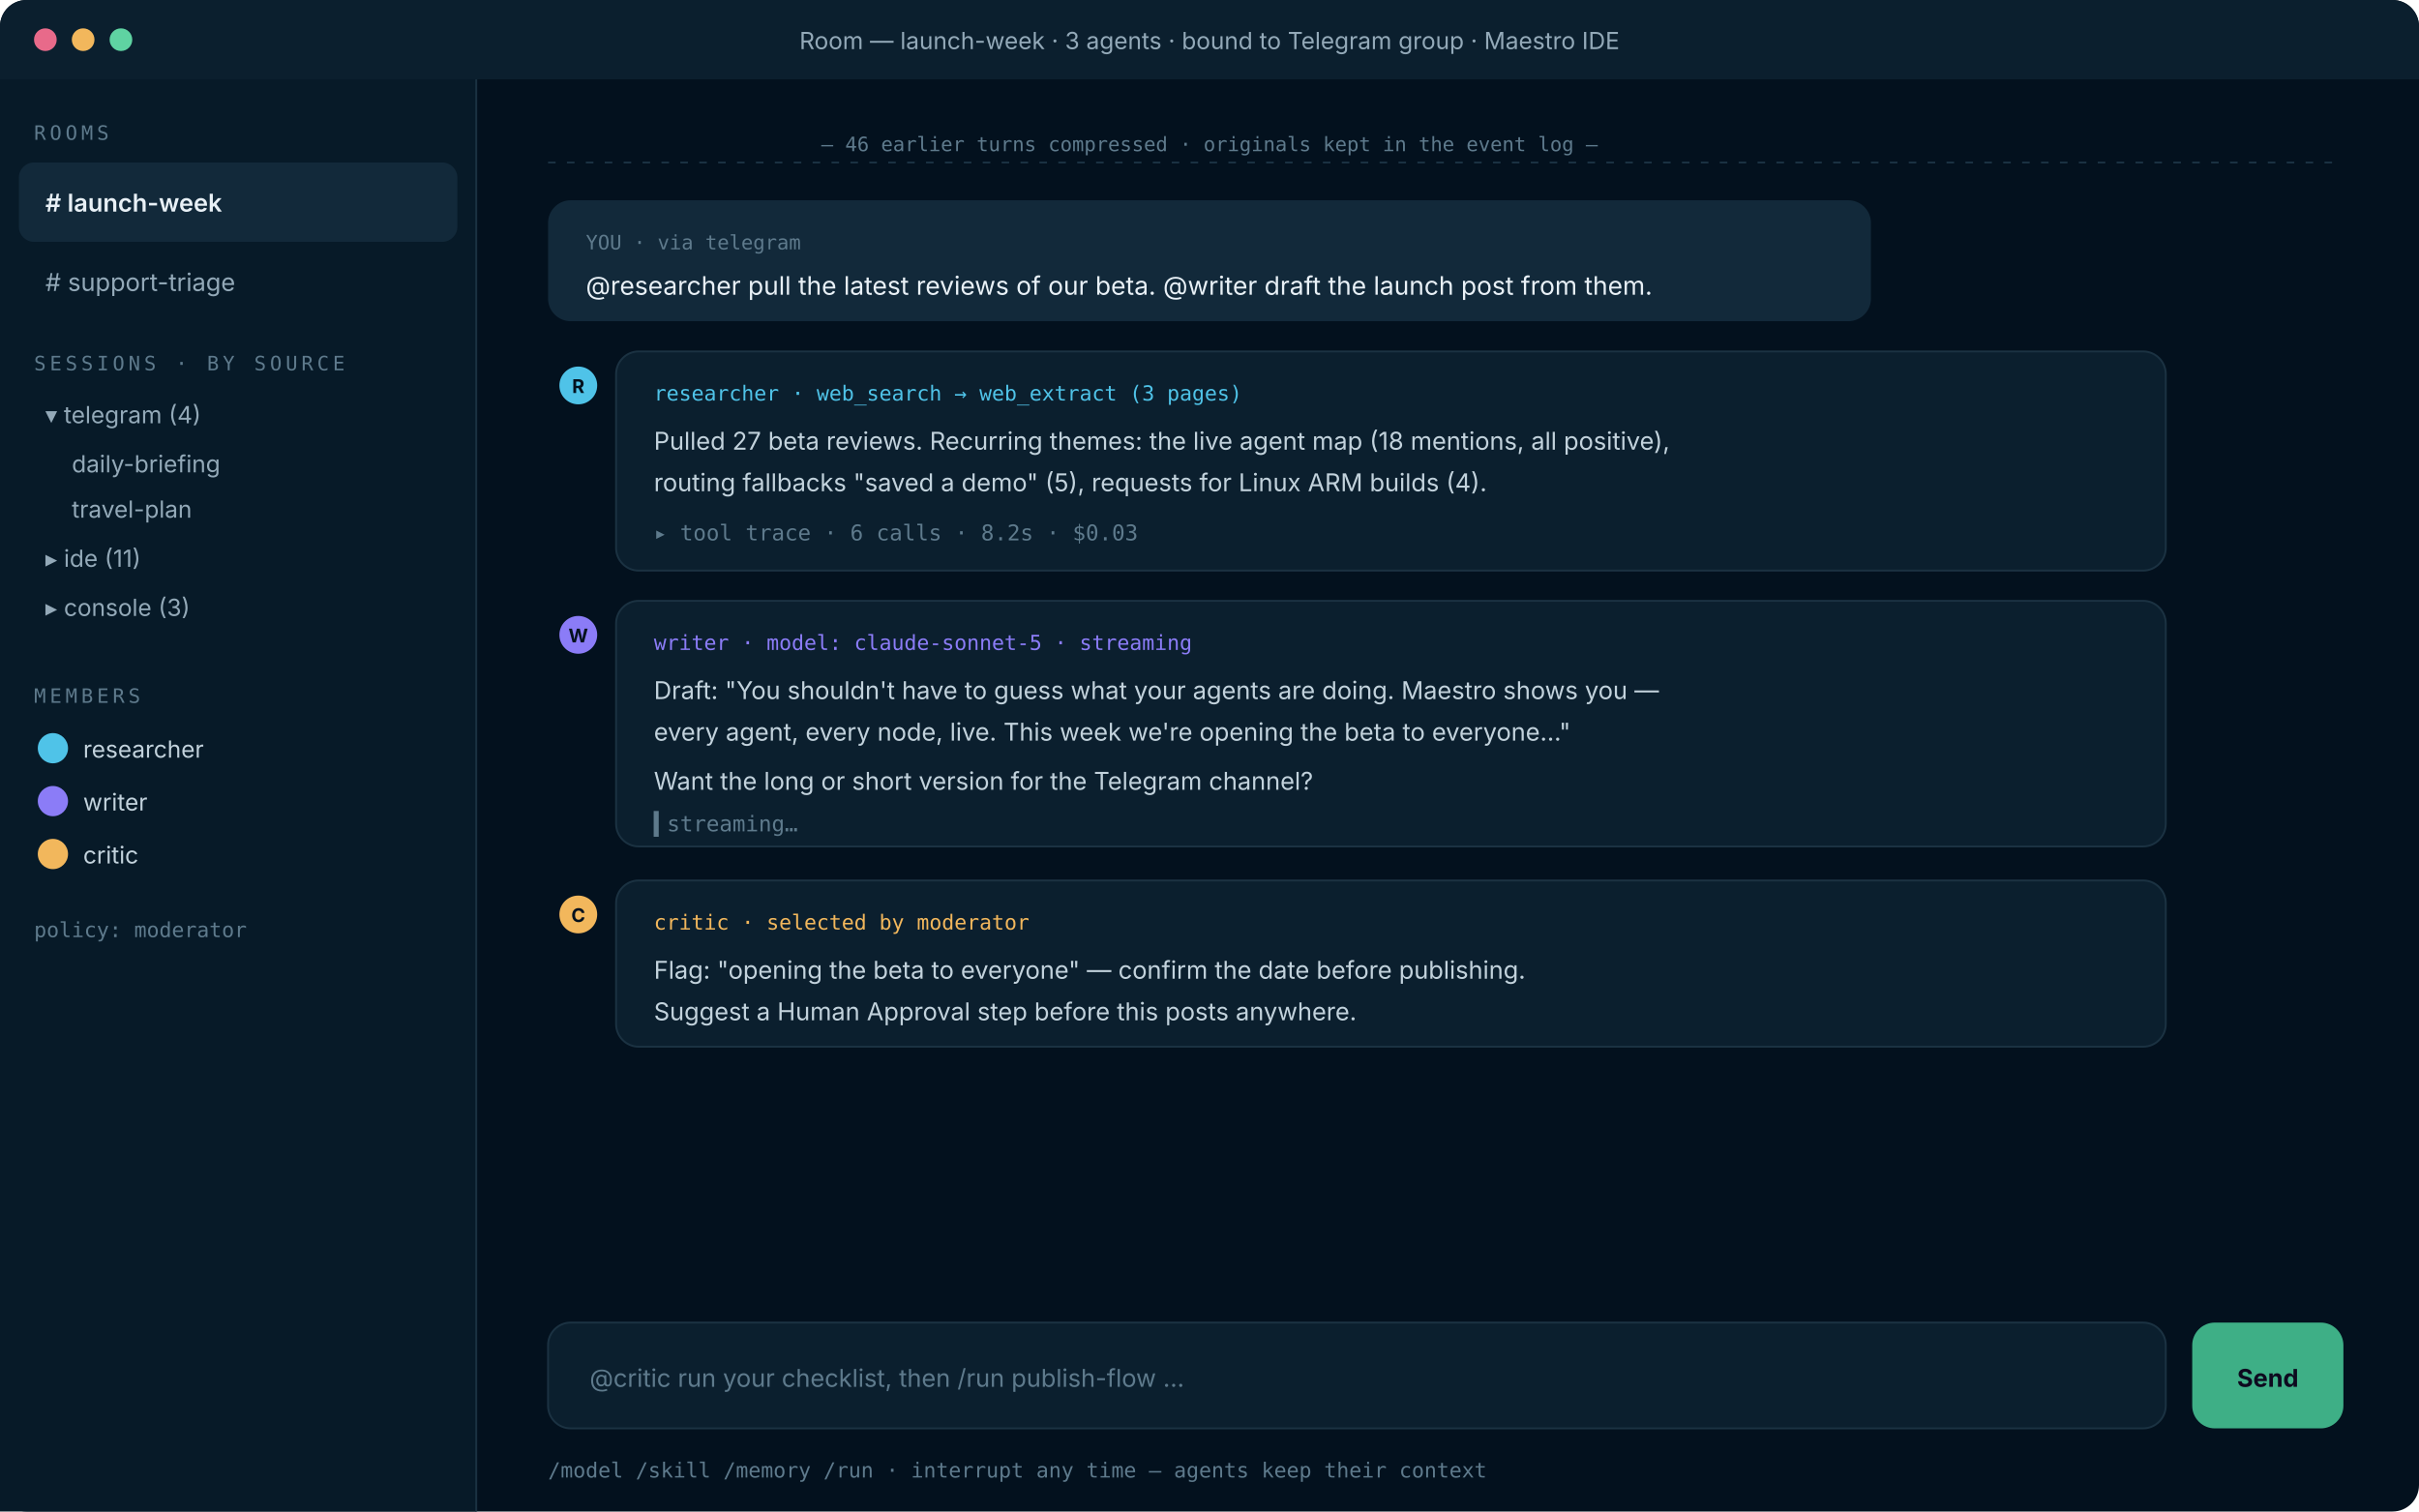
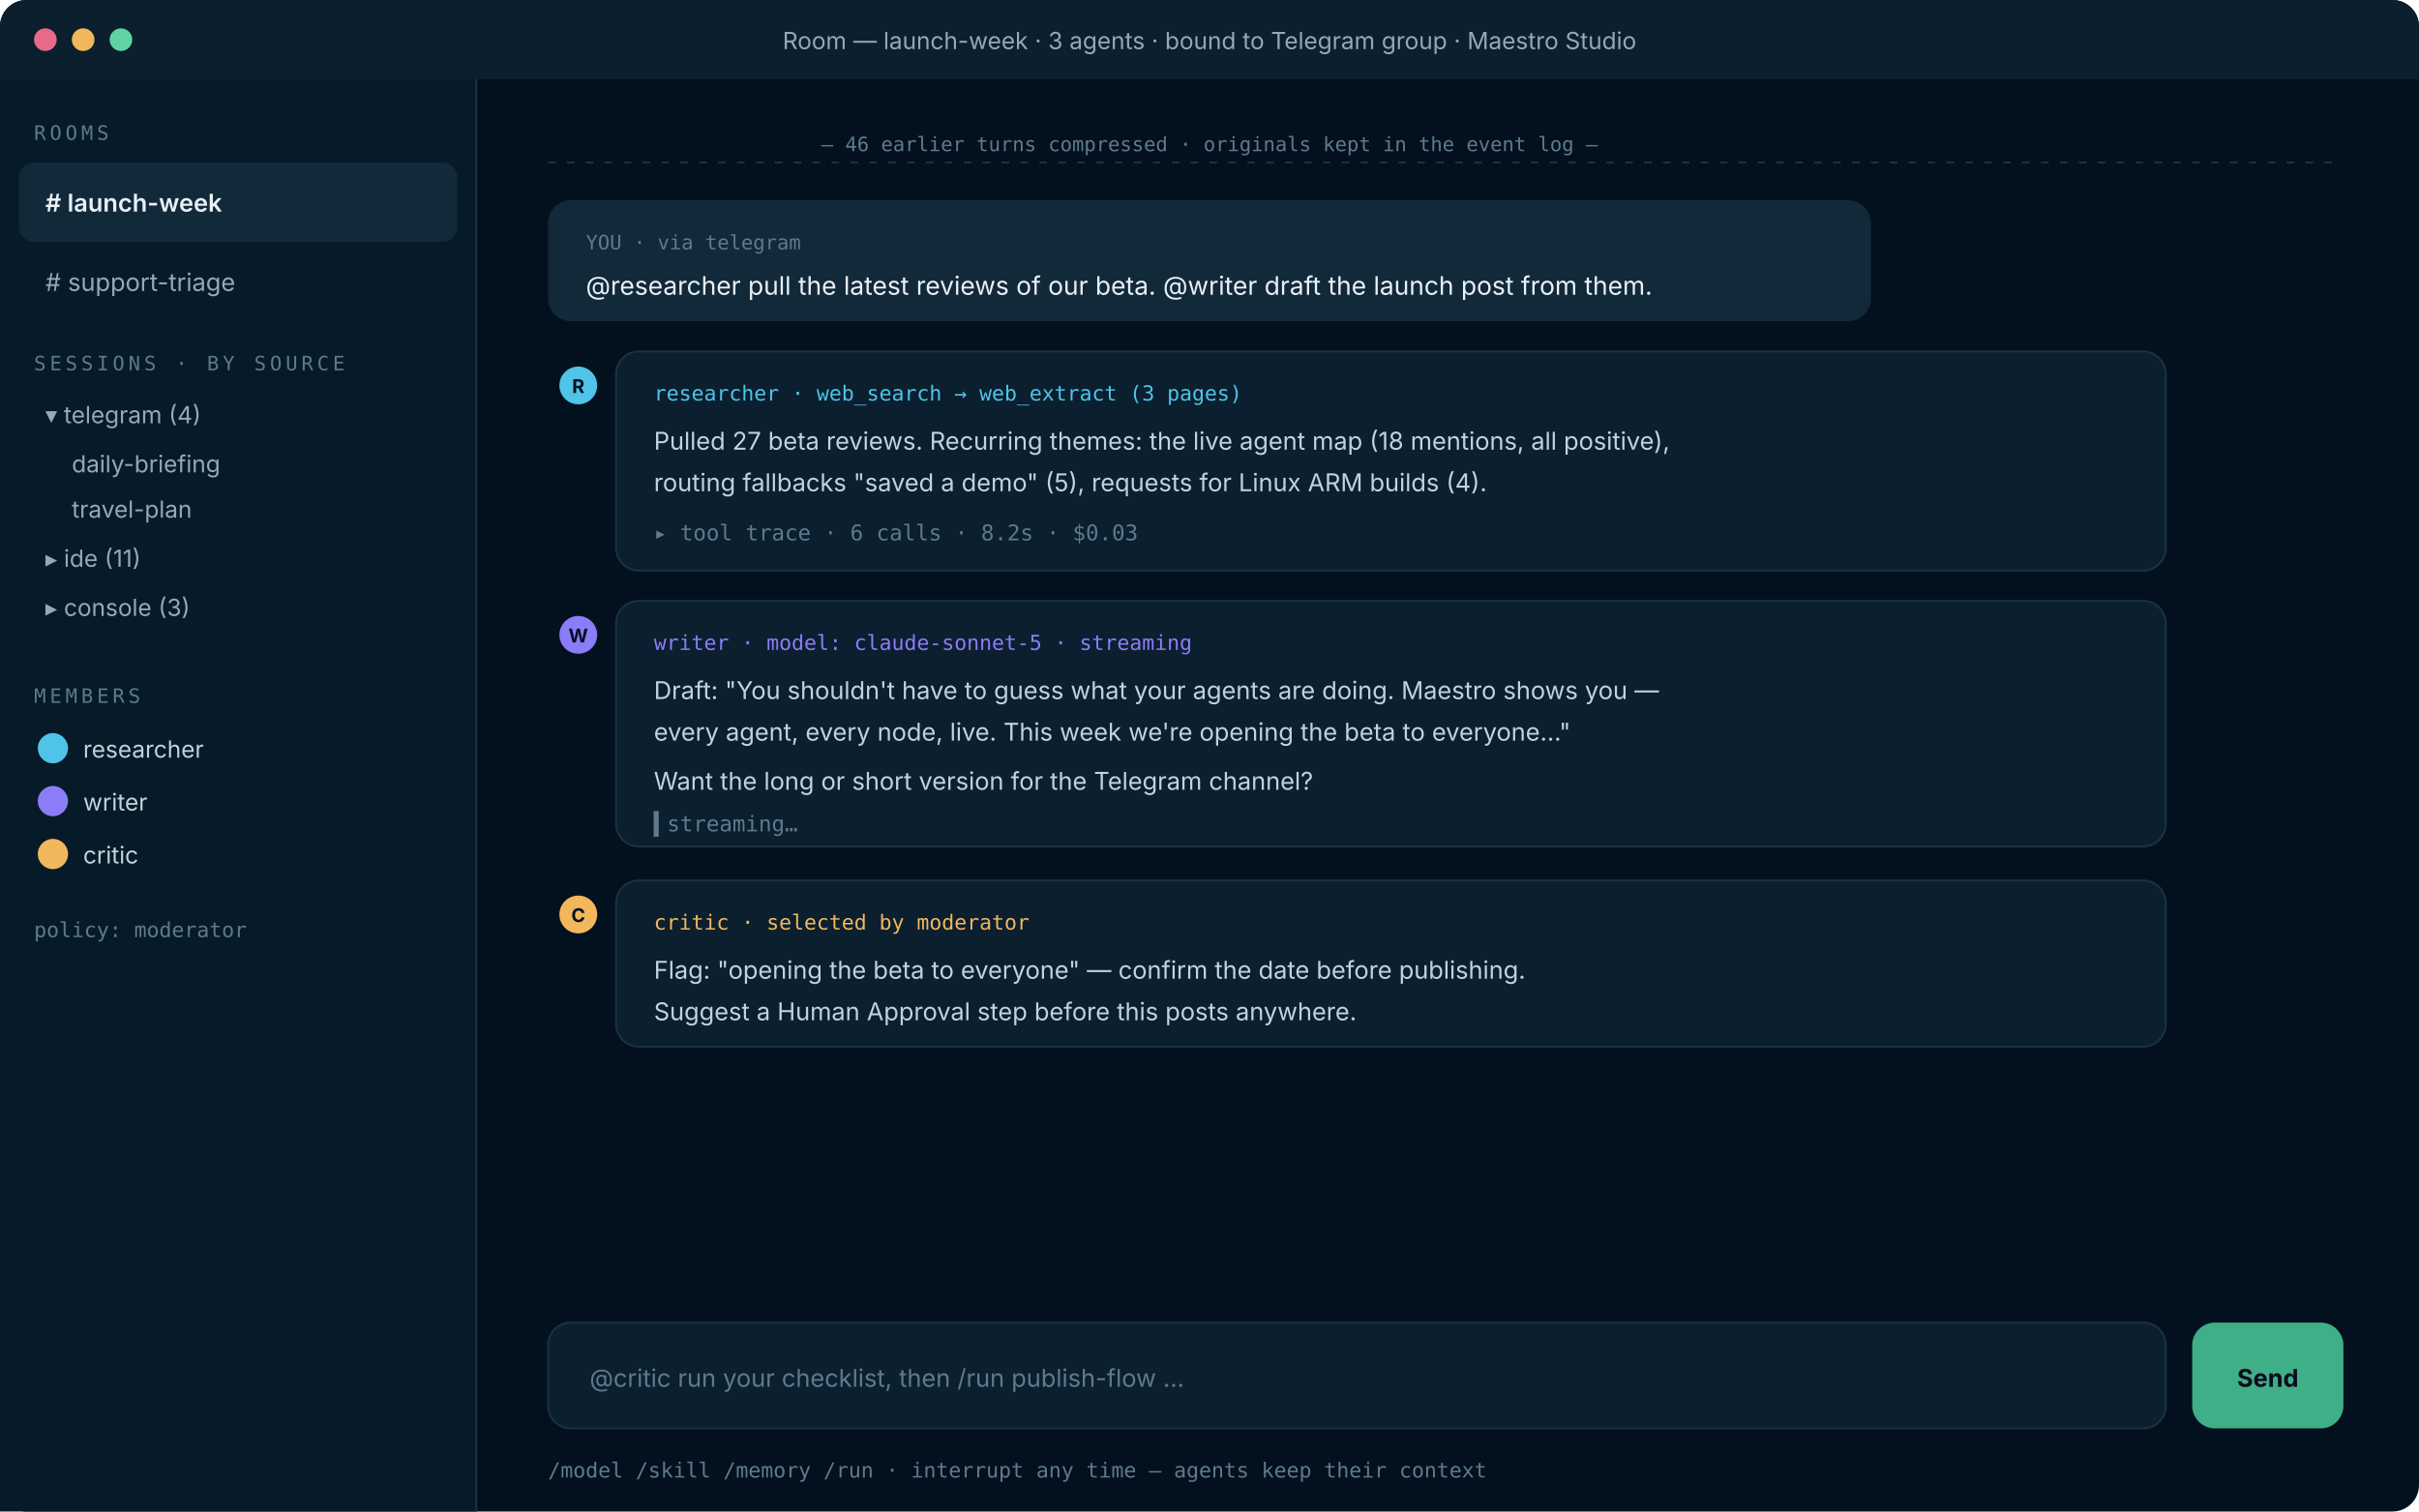
- <svg xmlns="http://www.w3.org/2000/svg" viewBox="0 0 1280 800" font-family="-apple-system, 'Segoe UI', sans-serif" role="img" aria-label="Maestro IDE multi-agent room">
+ <svg xmlns="http://www.w3.org/2000/svg" viewBox="0 0 1280 800" font-family="-apple-system, 'Segoe UI', sans-serif" role="img" aria-label="Maestro Studio multi-agent room">
  <rect width="1280" height="800" rx="14" fill="#03111E" />
  <rect x="0" y="0" width="1280" height="42" rx="14" fill="#0B1F2E" />
  <rect x="0" y="28" width="1280" height="14" fill="#0B1F2E" />
  <circle cx="24" cy="21" r="6" fill="#e86a8a" />
  <circle cx="44" cy="21" r="6" fill="#f2b75c" />
  <circle cx="64" cy="21" r="6" fill="#5fd3a2" />
-   <text x="640" y="26" text-anchor="middle" fill="#93A9B8" font-size="12.5">Room — launch-week · 3 agents · bound to Telegram group · Maestro IDE</text>
+   <text x="640" y="26" text-anchor="middle" fill="#93A9B8" font-size="12.5">Room — launch-week · 3 agents · bound to Telegram group · Maestro Studio</text>
  <rect x="0" y="42" width="252" height="758" fill="#071A28" />
  <line x1="252" y1="42" x2="252" y2="800" stroke="#1B3242" />
  <text x="18" y="74" fill="#5E7A8C" font-size="10.5" letter-spacing="2" font-family="ui-monospace, Menlo, monospace">ROOMS</text>
  <rect x="10" y="86" width="232" height="42" rx="8" fill="#12293A" />
  <text x="24" y="112" fill="#E8F0F6" font-size="13" font-weight="600"># launch-week</text>
  <text x="24" y="154" fill="#93A9B8" font-size="13"># support-triage</text>
  <text x="18" y="196" fill="#5E7A8C" font-size="10.5" letter-spacing="2" font-family="ui-monospace, Menlo, monospace">SESSIONS · BY SOURCE</text>
  <text x="24" y="224" fill="#93A9B8" font-size="12.5">▾ telegram (4)</text>
  <text x="38" y="250" fill="#93A9B8" font-size="12.5">daily-briefing</text>
  <text x="38" y="274" fill="#93A9B8" font-size="12.5">travel-plan</text>
  <text x="24" y="300" fill="#93A9B8" font-size="12.5">▸ ide (11)</text>
  <text x="24" y="326" fill="#93A9B8" font-size="12.5">▸ console (3)</text>
  <text x="18" y="372" fill="#5E7A8C" font-size="10.5" letter-spacing="2" font-family="ui-monospace, Menlo, monospace">MEMBERS</text>
  <circle cx="28" cy="396" r="8" fill="#4fc3e8" />
  <text x="44" y="401" fill="#C2D2DC" font-size="12.5">researcher</text>
  <circle cx="28" cy="424" r="8" fill="#8b7cf7" />
  <text x="44" y="429" fill="#C2D2DC" font-size="12.5">writer</text>
  <circle cx="28" cy="452" r="8" fill="#f2b75c" />
  <text x="44" y="457" fill="#C2D2DC" font-size="12.5">critic</text>
  <text x="18" y="496" fill="#5E7A8C" font-size="11" font-family="ui-monospace, Menlo, monospace">policy: moderator</text>
  <g>
    <line x1="290" y1="86" x2="1240" y2="86" stroke="#1B3242" stroke-dasharray="4 6" />
    <text x="640" y="80" text-anchor="middle" fill="#5E7A8C" font-size="10.5" font-family="ui-monospace, Menlo, monospace">— 46 earlier turns compressed · originals kept in the event log —</text>
    <rect x="290" y="106" width="700" height="64" rx="12" fill="#12293A" />
    <text x="310" y="132" fill="#5E7A8C" font-size="10.5" font-family="ui-monospace, Menlo, monospace">YOU · via telegram</text>
    <text x="310" y="156" fill="#E8F0F6" font-size="13.5">@researcher pull the latest reviews of our beta. @writer draft the launch post from them.</text>
    <circle cx="306" cy="204" r="10" fill="#4fc3e8" />
    <text x="306" y="208" text-anchor="middle" fill="#03111E" font-size="10" font-weight="700">R</text>
    <rect x="326" y="186" width="820" height="116" rx="12" fill="#0B1F2E" stroke="#1B3242" />
    <text x="346" y="212" fill="#4fc3e8" font-size="11" font-family="ui-monospace, Menlo, monospace">researcher · web_search → web_extract (3 pages)</text>
    <text x="346" y="238" fill="#C2D2DC" font-size="13">Pulled 27 beta reviews. Recurring themes: the live agent map (18 mentions, all positive),</text>
    <text x="346" y="260" fill="#C2D2DC" font-size="13">routing fallbacks "saved a demo" (5), requests for Linux ARM builds (4).</text>
    <text x="346" y="286" fill="#5E7A8C" font-size="11.5" font-family="ui-monospace, Menlo, monospace">▸ tool trace · 6 calls · 8.2s · $0.03</text>
    <circle cx="306" cy="336" r="10" fill="#8b7cf7" />
    <text x="306" y="340" text-anchor="middle" fill="#03111E" font-size="10" font-weight="700">W</text>
    <rect x="326" y="318" width="820" height="130" rx="12" fill="#0B1F2E" stroke="#1B3242" />
    <text x="346" y="344" fill="#8b7cf7" font-size="11" font-family="ui-monospace, Menlo, monospace">writer · model: claude-sonnet-5 · streaming</text>
    <text x="346" y="370" fill="#C2D2DC" font-size="13">Draft: "You shouldn't have to guess what your agents are doing. Maestro shows you —</text>
    <text x="346" y="392" fill="#C2D2DC" font-size="13">every agent, every node, live. This week we're opening the beta to everyone…"</text>
    <text x="346" y="418" fill="#C2D2DC" font-size="13">Want the long or short version for the Telegram channel?</text>
    <text x="346" y="440" fill="#5E7A8C" font-size="11.5" font-family="ui-monospace, Menlo, monospace">▍streaming…</text>
    <circle cx="306" cy="484" r="10" fill="#f2b75c" />
    <text x="306" y="488" text-anchor="middle" fill="#03111E" font-size="10" font-weight="700">C</text>
    <rect x="326" y="466" width="820" height="88" rx="12" fill="#0B1F2E" stroke="#1B3242" />
    <text x="346" y="492" fill="#f2b75c" font-size="11" font-family="ui-monospace, Menlo, monospace">critic · selected by moderator</text>
    <text x="346" y="518" fill="#C2D2DC" font-size="13">Flag: "opening the beta to everyone" — confirm the date before publishing.</text>
    <text x="346" y="540" fill="#C2D2DC" font-size="13">Suggest a Human Approval step before this posts anywhere.</text>
  </g>
  <rect x="290" y="700" width="856" height="56" rx="12" fill="#0B1F2E" stroke="#1B3242" />
  <text x="312" y="734" fill="#5E7A8C" font-size="13">@critic run your checklist, then /run publish-flow …</text>
  <rect x="1160" y="700" width="80" height="56" rx="12" fill="#3EAF86" />
  <text x="1200" y="734" text-anchor="middle" fill="#0d0a1f" font-size="13" font-weight="700">Send</text>
  <text x="290" y="782" fill="#5E7A8C" font-size="11" font-family="ui-monospace, Menlo, monospace">/model /skill /memory /run · interrupt any time — agents keep their context</text>
</svg>
